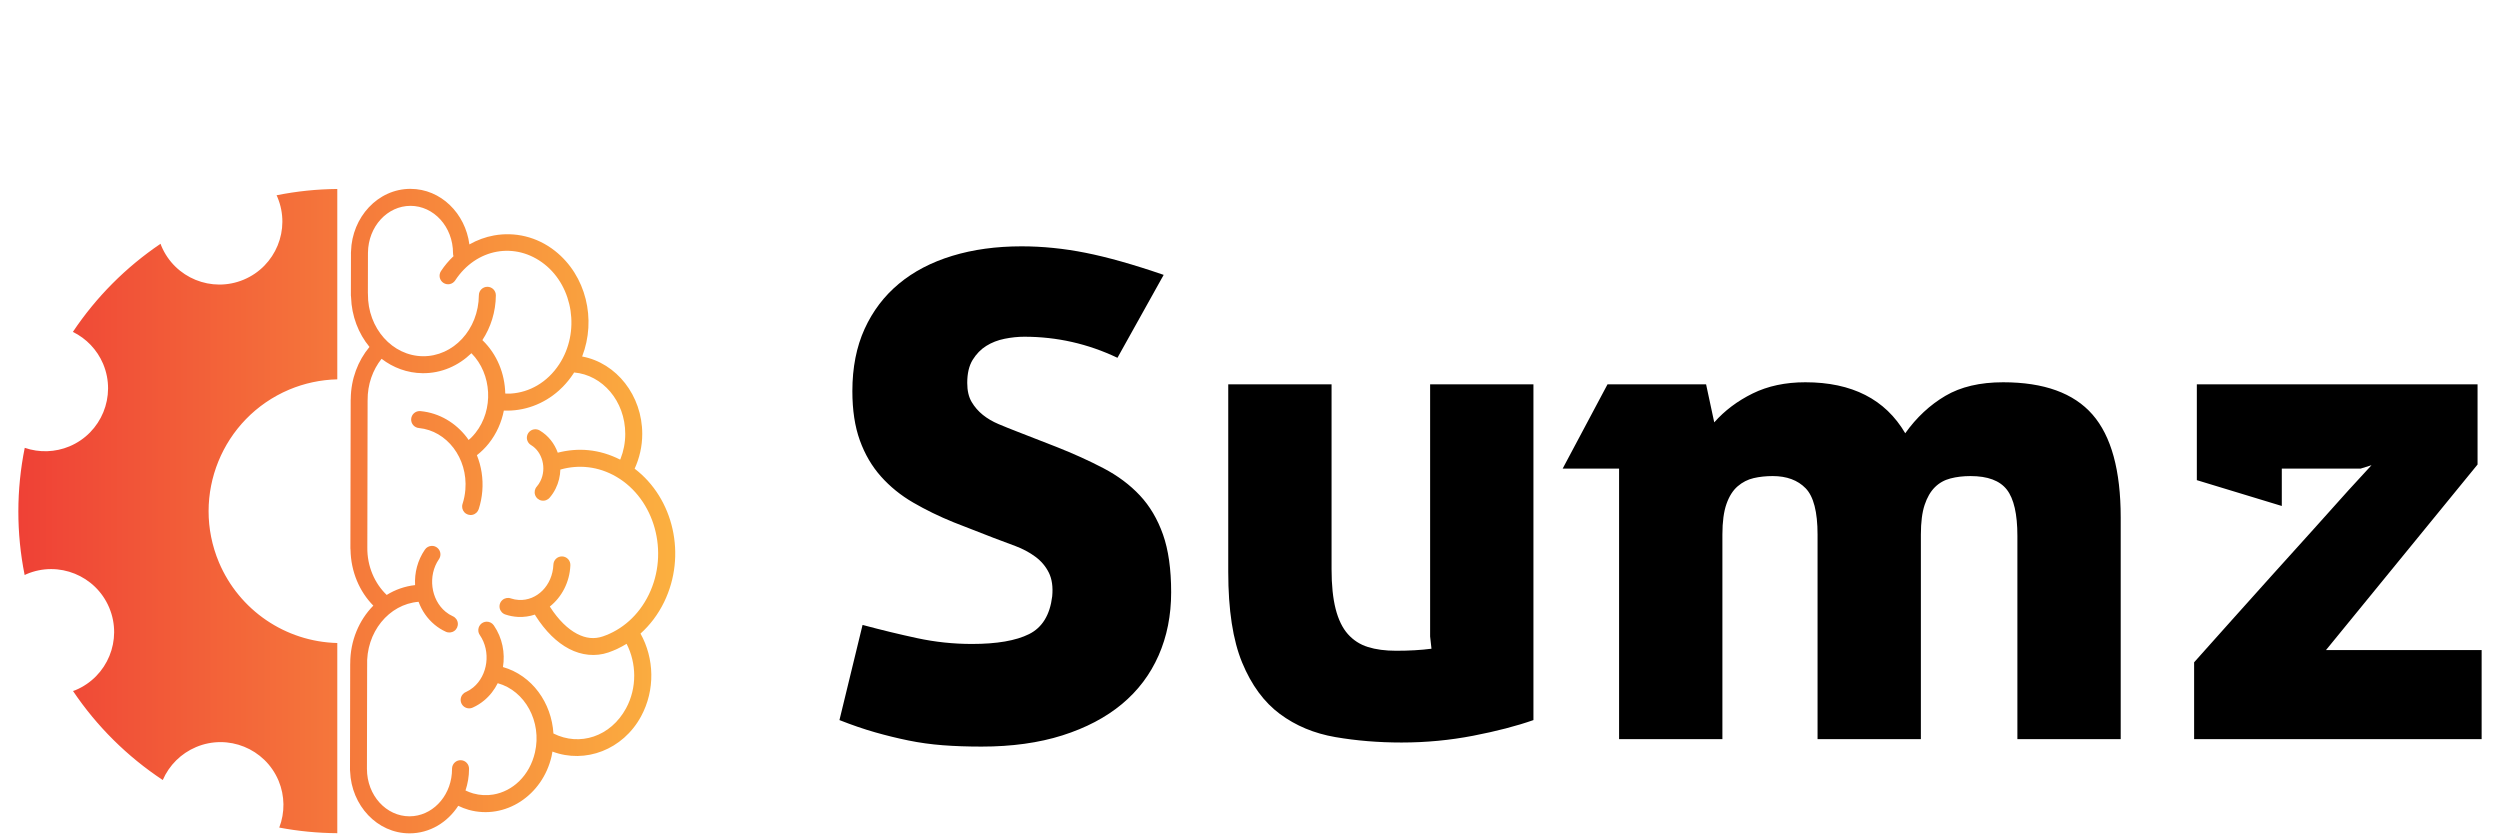
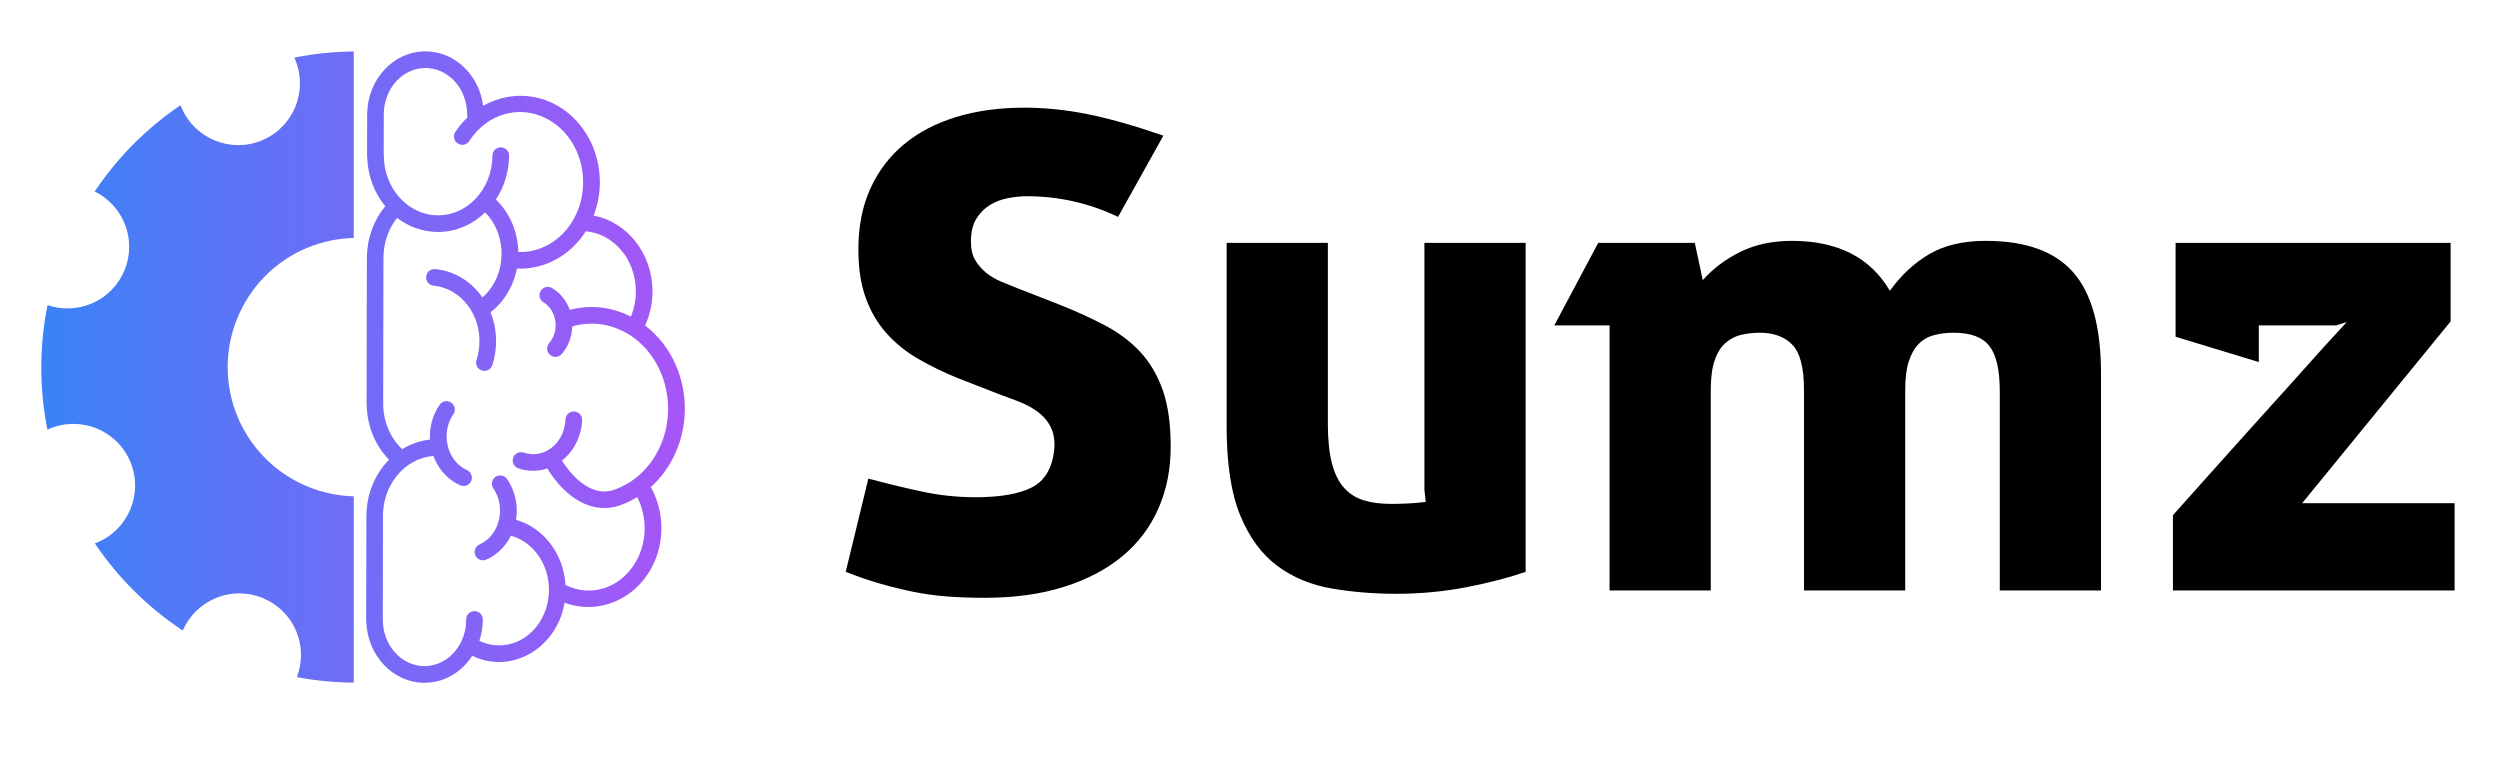
- <svg xmlns="http://www.w3.org/2000/svg" width="90" height="30" viewBox="0 0 300 101.491" class="css-1j8o68f" version="1.1" id="svg12">
-   <defs id="SvgjsDefs10989">
+ <svg xmlns="http://www.w3.org/2000/svg" viewBox="63.612 155.407 310.775 94.975">
+   <defs>
    <linearGradient id="SvgjsLinearGradient10994">
-       <stop id="SvgjsStop10995" stop-color="#ef4136" offset="0" />
-       <stop id="SvgjsStop10996" stop-color="#fbb040" offset="1" />
+       <stop id="SvgjsStop10995" offset="0.006" style="stop-color: rgb(59, 130, 246);" />
+       <stop id="SvgjsStop10996" offset="1" style="stop-color: rgb(168, 85, 247);" />
    </linearGradient>
  </defs>
-   <g id="SvgjsG10990" featurekey="hmhgWD-0" transform="matrix(0.827779,0,0,0.827779,-1.498085,20.44879)" fill="url(#SvgjsLinearGradient10994)">
-     <path d="m59.5 3.082c-4.795 0-8.602 4.16-8.746 9.193a1.25 1.25 0 0 0-0.01 0.16v0.051 0.002c-2.12e-4 0.027-0.004 0.053-0.004 0.08a1.25 1.25 0 0 0 0.004 0.125l-0.012 6.062a1.25 1.25 0 0 0 0.027 0.27 1.25 1.25 0 0 0 0 0.006c0.088 2.786 1.089 5.342 2.709 7.309-1.697 2.033-2.723 4.707-2.754 7.625a1.25 1.25 0 0 0-0.012 0.18l-0.041 21.643a1.25 1.25 0 0 0 0 0.008c-3.4e-5 0.003 3.3e-5 0.005 0 0.008v0.164a1.25 1.25 0 0 0 0.018 0.215 1.25 1.25 0 0 0 0 0.008c0.058 3.216 1.313 6.136 3.356 8.213-2.113 2.135-3.4 5.177-3.398 8.484v0.002a1.25 1.25 0 0 0-0.006 0.121l-0.029 15.393a1.25 1.25 0 0 0 0 0.014c0 0.002-1e-6 0.004 0 0.006v0.156a1.25 1.25 0 0 0 0.018 0.225c0.189 4.991 3.977 9.1 8.742 9.1 2.987 0 5.589-1.618 7.166-4.051 0.492 0.234 1 0.442 1.537 0.592 5.393 1.499 10.865-2.125 12.193-7.873 0.054-0.233 0.09-0.466 0.129-0.699 4.827 1.821 10.372-0.265 13.033-5.17 2.117-3.903 1.951-8.559-0.076-12.191 1.391-1.247 2.581-2.804 3.471-4.631 3.343-6.865 1.417-15.253-4.334-19.629 0.706-1.55 1.119-3.279 1.119-5.115 0-5.654-3.788-10.445-8.842-11.391 2.112-5.442 0.607-11.91-4.006-15.543-2.675-2.106-5.914-2.814-8.961-2.268-1.26 0.226-2.482 0.678-3.623 1.322-0.591-4.563-4.201-8.174-8.668-8.174zm-10.766 0.018a47.453 47.453 0 0 0-8.94 0.928l0.006 0.004 0.002 0.002a9.264 9.264 0 0 1 0.111 0.238l0.025 0.062a9.264 9.264 0 0 1-4.973 12.109 9.264 9.264 0 0 1-12.115-4.951 9.264 9.264 0 0 1-0.121-0.328 47.453 47.453 0 0 0-12.898 12.963 9.264 9.264 0 0 1 4.436 4.674l0.027 0.064a9.264 9.264 0 0 1-4.973 12.107 9.264 9.264 0 0 1-6.574 0.213 47.453 47.453 0 0 0-0.014 18.713 9.264 9.264 0 0 1 0.295-0.139 9.264 9.264 0 0 1 12.133 4.906l0.027 0.064a9.264 9.264 0 0 1-4.973 12.105 9.264 9.264 0 0 1-0.363 0.131 47.453 47.453 0 0 0 13.203 13.094 9.264 9.264 0 0 1 4.887-4.842 9.264 9.264 0 0 1 12.135 4.906l0.027 0.064a9.264 9.264 0 0 1 0.09 6.869 47.453 47.453 0 0 0 8.539 0.826v-27.98a19.424 19.424 0 0 1-17.408-11.857 19.424 19.424 0 0 1 10.332-25.426 19.424 19.424 0 0 1 7.076-1.51v-28.012zm10.766 2.482c3.407 0 6.262 3.053 6.262 6.986a1.25 1.25 0 0 0 0.068 0.422c-0.678 0.644-1.302 1.37-1.844 2.197a1.25 1.25 0 1 0 2.092 1.369c3.092-4.723 8.867-5.748 13.127-2.393 4.26 3.355 5.272 10.002 2.18 14.725-1.758 2.685-4.399 4.144-7.119 4.314-0.273 0.017-0.547 0.005-0.82-0.004-0.062-2.905-1.192-5.772-3.367-7.863 1.227-1.869 1.961-4.138 1.984-6.58a1.25 1.25 0 1 0-2.5-0.025c-0.048 5.084-3.788 9.027-8.244 8.977-4.457-0.051-8.126-4.082-8.078-9.166a1.25 1.25 0 0 0-0.004-0.125 1.25 1.25 0 0 0-0.004-0.025l0.01-5.293 0.002-0.613c0.041-3.892 2.873-6.902 6.256-6.902zm8.973 21.689c3.012 3.038 3.31 8.29 0.594 11.713-0.216 0.272-0.442 0.524-0.68 0.756-0.108 0.105-0.224 0.192-0.336 0.289-0.087-0.124-0.166-0.253-0.258-0.373-1.634-2.135-4.022-3.601-6.799-3.871a1.25 1.25 0 0 0-0.123-0.008 1.25 1.25 0 0 0-0.119 2.496c4.081 0.397 7.202 4.402 6.824 9.07-0.059 0.73-0.2 1.427-0.412 2.082a1.25 1.25 0 1 0 2.379 0.768c0.271-0.839 0.451-1.726 0.525-2.648 0.151-1.861-0.146-3.663-0.795-5.277 0.633-0.494 1.224-1.067 1.75-1.73 1.142-1.439 1.876-3.106 2.215-4.836 2.914 0.127 5.822-0.905 8.111-2.957 0.198-0.177 0.39-0.362 0.578-0.555 0.565-0.577 1.085-1.221 1.549-1.93 0.035-0.053 0.062-0.109 0.096-0.162 4.168 0.358 7.527 4.197 7.527 9.037 0 1.307-0.248 2.544-0.691 3.66-0.017 0.043-0.041 0.082-0.059 0.125-1.5-0.762-3.071-1.23-4.65-1.387-1.53-0.151-3.059-0.014-4.529 0.367-0.476-1.33-1.372-2.499-2.639-3.26a1.25 1.25 0 0 0-0.715-0.186 1.25 1.25 0 0 0-0.572 2.328c1.649 0.99 2.32 3.403 1.371 5.303-0.148 0.297-0.324 0.56-0.52 0.789a1.25 1.25 0 1 0 1.9 1.623c0.33-0.386 0.618-0.819 0.855-1.295 0.449-0.898 0.674-1.862 0.703-2.818 2.682-0.766 5.597-0.49 8.254 1.066 5.612 3.287 7.801 11.083 4.758 17.334-1.509 3.098-3.98 5.197-6.754 6.143-1.248 0.426-2.485 0.312-3.814-0.383s-2.721-2.014-3.977-3.977a1.25 1.25 0 0 0-0.02-0.029c1.752-1.386 2.922-3.583 3.025-6.059a1.25 1.25 0 0 0-1.215-1.318 1.25 1.25 0 0 0-1.283 1.215c-0.128 3.081-2.439 5.323-5.07 5.191-0.411-0.021-0.805-0.098-1.182-0.225a1.251 1.251 0 1 0-0.797 2.371c0.588 0.198 1.211 0.317 1.853 0.35 0.866 0.043 1.697-0.085 2.477-0.342a1.25 1.25 0 0 0 0.105 0.193c1.43 2.235 3.089 3.887 4.924 4.846 1.835 0.959 3.878 1.182 5.779 0.533 0.932-0.318 1.828-0.751 2.682-1.273 1.459 2.842 1.556 6.473-0.078 9.486-2.268 4.181-6.834 5.646-10.688 3.707-0.271-4.508-3.128-8.544-7.426-9.775 0.339-2.074-0.082-4.286-1.336-6.117a1.25 1.25 0 0 0-1.062-0.559 1.25 1.25 0 0 0-1.217 1.43 1.25 1.25 0 0 0 0.023 0.123 1.25 1.25 0 0 0 0.191 0.418c1.656 2.418 1.187 5.928-0.979 7.711-0.339 0.279-0.694 0.499-1.059 0.664a1.25 1.25 0 1 0 1.031 2.275c0.567-0.257 1.112-0.594 1.617-1.01 0.868-0.715 1.54-1.593 2.023-2.559a1.25 1.25 0 0 0 0.023 0.008c3.983 1.107 6.501 5.648 5.453 10.184-0.786 3.401-3.263 5.713-6.133 6.189-0.239 0.04-0.481 0.068-0.725 0.082-0.488 0.028-0.985 0.001-1.482-0.08-0.249-0.041-0.497-0.095-0.746-0.164-0.395-0.11-0.768-0.263-1.131-0.436 0.331-1 0.52-2.07 0.52-3.184a1.25 1.25 0 0 0-2.498-0.088 1.25 1.25 0 0 0-0.002 0.088c0 3.688-2.51 6.601-5.631 6.951-0.208 0.023-0.418 0.035-0.631 0.035-3.405 0-6.257-3.05-6.26-6.981-1e-6 -0.002 0-0.004 0-0.006l0.029-14.947a1.25 1.25 0 0 0 0.002-0.154c-0.216-5 3.212-9.125 7.566-9.473 0.477 1.292 1.27 2.471 2.379 3.385 0.505 0.416 1.048 0.755 1.615 1.012a1.25 1.25 0 1 0 1.031-2.277c-0.365-0.165-0.72-0.385-1.059-0.664-2.165-1.783-2.634-5.293-0.979-7.711a1.25 1.25 0 0 0-1.041-1.971 1.25 1.25 0 0 0-1.022 0.559c-1.073 1.567-1.537 3.412-1.438 5.211-1.517 0.169-2.928 0.674-4.176 1.447-1.756-1.68-2.887-4.186-2.85-7.004l0.02-10.695 0.021-10.838a1.25 1.25 0 0 0 0.002-0.1c-0.022-2.354 0.765-4.493 2.053-6.107 1.701 1.308 3.773 2.093 6.031 2.119 2.771 0.032 5.28-1.095 7.184-2.936z" id="path6" />
-   </g>
-   <g id="SvgjsG10991" featurekey="1RRcwp-0" transform="matrix(4.139081,0,0,4.139081,97.59891,7.235049)" fill="#000000">
-     <path d="M3.94 13.62 c-0.427 -0.173 -0.823 -0.367 -1.19 -0.58 s-0.683 -0.47 -0.95 -0.77 s-0.473 -0.653 -0.62 -1.06 s-0.22 -0.89 -0.22 -1.45 c0 -0.693 0.12 -1.303 0.36 -1.83 s0.577 -0.97 1.01 -1.33 s0.957 -0.633 1.57 -0.82 s1.293 -0.28 2.04 -0.28 c0.613 0 1.24 0.063 1.88 0.19 s1.407 0.343 2.3 0.65 l-1.36 2.44 c-0.867 -0.413 -1.78 -0.62 -2.74 -0.62 c-0.187 0 -0.38 0.02 -0.58 0.06 s-0.38 0.11 -0.54 0.21 s-0.293 0.237 -0.4 0.41 s-0.16 0.4 -0.16 0.68 c0 0.227 0.043 0.413 0.13 0.56 s0.197 0.273 0.33 0.38 s0.287 0.197 0.46 0.27 s0.347 0.143 0.52 0.21 l1.18 0.46 c0.507 0.2 0.97 0.41 1.39 0.63 s0.777 0.487 1.07 0.8 s0.52 0.697 0.68 1.15 s0.24 1.02 0.24 1.7 s-0.123 1.3 -0.37 1.86 s-0.607 1.037 -1.08 1.43 s-1.057 0.7 -1.75 0.92 s-1.487 0.33 -2.38 0.33 c-0.413 0 -0.793 -0.013 -1.14 -0.04 s-0.683 -0.073 -1.01 -0.14 s-0.653 -0.147 -0.98 -0.24 s-0.677 -0.213 -1.05 -0.36 l0.68 -2.8 c0.547 0.147 1.083 0.277 1.61 0.39 s1.063 0.17 1.61 0.17 c0.733 0 1.293 -0.097 1.68 -0.29 s0.613 -0.563 0.68 -1.11 c0.027 -0.28 -0.007 -0.513 -0.1 -0.7 s-0.227 -0.343 -0.4 -0.47 s-0.367 -0.23 -0.58 -0.31 l-0.64 -0.24 z M12.02 9.56 l3.04 -0 l0 5.44 c0 0.467 0.04 0.857 0.12 1.17 s0.2 0.56 0.36 0.74 s0.357 0.307 0.59 0.38 s0.51 0.11 0.83 0.11 c0.387 0 0.733 -0.02 1.04 -0.06 l-0.04 -0.36 l0 -7.42 l3.04 0 l0 9.88 c-0.493 0.173 -1.083 0.327 -1.77 0.46 s-1.39 0.2 -2.11 0.2 c-0.68 0 -1.33 -0.053 -1.95 -0.16 s-1.163 -0.333 -1.63 -0.68 s-0.837 -0.85 -1.11 -1.51 s-0.41 -1.55 -0.41 -2.67 l0 -5.52 z M23.52 12.04 l-1.66 0 l1.32 -2.48 l2.9 0 l0.24 1.12 c0.307 -0.347 0.683 -0.63 1.13 -0.85 s0.963 -0.33 1.55 -0.33 c1.373 0 2.353 0.5 2.94 1.5 c0.333 -0.467 0.727 -0.833 1.18 -1.1 s1.02 -0.4 1.7 -0.4 c1.2 0 2.077 0.317 2.63 0.95 s0.83 1.643 0.83 3.03 l0 6.52 l-3.04 0 l0 -5.98 c0 -0.64 -0.103 -1.093 -0.31 -1.36 s-0.563 -0.4 -1.07 -0.4 c-0.213 0 -0.41 0.023 -0.59 0.07 s-0.333 0.133 -0.46 0.26 s-0.227 0.3 -0.3 0.52 s-0.11 0.51 -0.11 0.87 l0 6.02 l-3.04 0 l0 -6.02 c0 -0.667 -0.117 -1.12 -0.35 -1.36 s-0.557 -0.36 -0.97 -0.36 c-0.2 0 -0.387 0.02 -0.56 0.06 s-0.33 0.12 -0.47 0.24 s-0.25 0.293 -0.33 0.52 s-0.12 0.527 -0.12 0.9 l0 6.02 l-3.04 0 l0 -7.96 z M44.32 17.38 l4.58 0 l0 2.62 l-8.46 0 l0 -2.26 l0.33 -0.37 l0.84 -0.94 l1.13 -1.26 l1.2 -1.33 l1.04 -1.16 l0.68 -0.74 l-0.32 0.1 l-2.32 0 l0 1.1 l-2.5 -0.76 l0 -2.82 l8.26 0 l0 2.36 z" id="path9" />
+   <g id="SvgjsG10990" featurekey="hmhgWD-0" transform="matrix(0.827779, 0, 0, 0.827779, 208.5019, 221.0849)" fill="url(#SvgjsLinearGradient10994)">
+     <g id="g-1" featurekey="hmhgWD-0" transform="matrix(1, 0, 0, 1, -170.6439, -74.71195)" fill="url(#SvgjsLinearGradient10994)">
+       <path d="m59.5 3.082c-4.795 0-8.602 4.16-8.746 9.193a1.25 1.25 0 0 0-0.01 0.16v0.051 0.002c-2.12e-4 0.027-0.004 0.053-0.004 0.08a1.25 1.25 0 0 0 0.004 0.125l-0.012 6.062a1.25 1.25 0 0 0 0.027 0.27 1.25 1.25 0 0 0 0 0.006c0.088 2.786 1.089 5.342 2.709 7.309-1.697 2.033-2.723 4.707-2.754 7.625a1.25 1.25 0 0 0-0.012 0.18l-0.041 21.643a1.25 1.25 0 0 0 0 0.008c-3.4e-5 0.003 3.3e-5 0.005 0 0.008v0.164a1.25 1.25 0 0 0 0.018 0.215 1.25 1.25 0 0 0 0 0.008c0.058 3.216 1.313 6.136 3.356 8.213-2.113 2.135-3.4 5.177-3.398 8.484v0.002a1.25 1.25 0 0 0-0.006 0.121l-0.029 15.393a1.25 1.25 0 0 0 0 0.014c0 0.002-1e-6 0.004 0 0.006v0.156a1.25 1.25 0 0 0 0.018 0.225c0.189 4.991 3.977 9.1 8.742 9.1 2.987 0 5.589-1.618 7.166-4.051 0.492 0.234 1 0.442 1.537 0.592 5.393 1.499 10.865-2.125 12.193-7.873 0.054-0.233 0.09-0.466 0.129-0.699 4.827 1.821 10.372-0.265 13.033-5.17 2.117-3.903 1.951-8.559-0.076-12.191 1.391-1.247 2.581-2.804 3.471-4.631 3.343-6.865 1.417-15.253-4.334-19.629 0.706-1.55 1.119-3.279 1.119-5.115 0-5.654-3.788-10.445-8.842-11.391 2.112-5.442 0.607-11.91-4.006-15.543-2.675-2.106-5.914-2.814-8.961-2.268-1.26 0.226-2.482 0.678-3.623 1.322-0.591-4.563-4.201-8.174-8.668-8.174zm-10.766 0.018a47.453 47.453 0 0 0-8.94 0.928l0.006 0.004 0.002 0.002a9.264 9.264 0 0 1 0.111 0.238l0.025 0.062a9.264 9.264 0 0 1-4.973 12.109 9.264 9.264 0 0 1-12.115-4.951 9.264 9.264 0 0 1-0.121-0.328 47.453 47.453 0 0 0-12.898 12.963 9.264 9.264 0 0 1 4.436 4.674l0.027 0.064a9.264 9.264 0 0 1-4.973 12.107 9.264 9.264 0 0 1-6.574 0.213 47.453 47.453 0 0 0-0.014 18.713 9.264 9.264 0 0 1 0.295-0.139 9.264 9.264 0 0 1 12.133 4.906l0.027 0.064a9.264 9.264 0 0 1-4.973 12.105 9.264 9.264 0 0 1-0.363 0.131 47.453 47.453 0 0 0 13.203 13.094 9.264 9.264 0 0 1 4.887-4.842 9.264 9.264 0 0 1 12.135 4.906l0.027 0.064a9.264 9.264 0 0 1 0.09 6.869 47.453 47.453 0 0 0 8.539 0.826v-27.98a19.424 19.424 0 0 1-17.408-11.857 19.424 19.424 0 0 1 10.332-25.426 19.424 19.424 0 0 1 7.076-1.51v-28.012zm10.766 2.482c3.407 0 6.262 3.053 6.262 6.986a1.25 1.25 0 0 0 0.068 0.422c-0.678 0.644-1.302 1.37-1.844 2.197a1.25 1.25 0 1 0 2.092 1.369c3.092-4.723 8.867-5.748 13.127-2.393 4.26 3.355 5.272 10.002 2.18 14.725-1.758 2.685-4.399 4.144-7.119 4.314-0.273 0.017-0.547 0.005-0.82-0.004-0.062-2.905-1.192-5.772-3.367-7.863 1.227-1.869 1.961-4.138 1.984-6.58a1.25 1.25 0 1 0-2.5-0.025c-0.048 5.084-3.788 9.027-8.244 8.977-4.457-0.051-8.126-4.082-8.078-9.166a1.25 1.25 0 0 0-0.004-0.125 1.25 1.25 0 0 0-0.004-0.025l0.01-5.293 0.002-0.613c0.041-3.892 2.873-6.902 6.256-6.902zm8.973 21.689c3.012 3.038 3.31 8.29 0.594 11.713-0.216 0.272-0.442 0.524-0.68 0.756-0.108 0.105-0.224 0.192-0.336 0.289-0.087-0.124-0.166-0.253-0.258-0.373-1.634-2.135-4.022-3.601-6.799-3.871a1.25 1.25 0 0 0-0.123-0.008 1.25 1.25 0 0 0-0.119 2.496c4.081 0.397 7.202 4.402 6.824 9.07-0.059 0.73-0.2 1.427-0.412 2.082a1.25 1.25 0 1 0 2.379 0.768c0.271-0.839 0.451-1.726 0.525-2.648 0.151-1.861-0.146-3.663-0.795-5.277 0.633-0.494 1.224-1.067 1.75-1.73 1.142-1.439 1.876-3.106 2.215-4.836 2.914 0.127 5.822-0.905 8.111-2.957 0.198-0.177 0.39-0.362 0.578-0.555 0.565-0.577 1.085-1.221 1.549-1.93 0.035-0.053 0.062-0.109 0.096-0.162 4.168 0.358 7.527 4.197 7.527 9.037 0 1.307-0.248 2.544-0.691 3.66-0.017 0.043-0.041 0.082-0.059 0.125-1.5-0.762-3.071-1.23-4.65-1.387-1.53-0.151-3.059-0.014-4.529 0.367-0.476-1.33-1.372-2.499-2.639-3.26a1.25 1.25 0 0 0-0.715-0.186 1.25 1.25 0 0 0-0.572 2.328c1.649 0.99 2.32 3.403 1.371 5.303-0.148 0.297-0.324 0.56-0.52 0.789a1.25 1.25 0 1 0 1.9 1.623c0.33-0.386 0.618-0.819 0.855-1.295 0.449-0.898 0.674-1.862 0.703-2.818 2.682-0.766 5.597-0.49 8.254 1.066 5.612 3.287 7.801 11.083 4.758 17.334-1.509 3.098-3.98 5.197-6.754 6.143-1.248 0.426-2.485 0.312-3.814-0.383s-2.721-2.014-3.977-3.977a1.25 1.25 0 0 0-0.02-0.029c1.752-1.386 2.922-3.583 3.025-6.059a1.25 1.25 0 0 0-1.215-1.318 1.25 1.25 0 0 0-1.283 1.215c-0.128 3.081-2.439 5.323-5.07 5.191-0.411-0.021-0.805-0.098-1.182-0.225a1.251 1.251 0 1 0-0.797 2.371c0.588 0.198 1.211 0.317 1.853 0.35 0.866 0.043 1.697-0.085 2.477-0.342a1.25 1.25 0 0 0 0.105 0.193c1.43 2.235 3.089 3.887 4.924 4.846 1.835 0.959 3.878 1.182 5.779 0.533 0.932-0.318 1.828-0.751 2.682-1.273 1.459 2.842 1.556 6.473-0.078 9.486-2.268 4.181-6.834 5.646-10.688 3.707-0.271-4.508-3.128-8.544-7.426-9.775 0.339-2.074-0.082-4.286-1.336-6.117a1.25 1.25 0 0 0-1.062-0.559 1.25 1.25 0 0 0-1.217 1.43 1.25 1.25 0 0 0 0.023 0.123 1.25 1.25 0 0 0 0.191 0.418c1.656 2.418 1.187 5.928-0.979 7.711-0.339 0.279-0.694 0.499-1.059 0.664a1.25 1.25 0 1 0 1.031 2.275c0.567-0.257 1.112-0.594 1.617-1.01 0.868-0.715 1.54-1.593 2.023-2.559a1.25 1.25 0 0 0 0.023 0.008c3.983 1.107 6.501 5.648 5.453 10.184-0.786 3.401-3.263 5.713-6.133 6.189-0.239 0.04-0.481 0.068-0.725 0.082-0.488 0.028-0.985 0.001-1.482-0.08-0.249-0.041-0.497-0.095-0.746-0.164-0.395-0.11-0.768-0.263-1.131-0.436 0.331-1 0.52-2.07 0.52-3.184a1.25 1.25 0 0 0-2.498-0.088 1.25 1.25 0 0 0-0.002 0.088c0 3.688-2.51 6.601-5.631 6.951-0.208 0.023-0.418 0.035-0.631 0.035-3.405 0-6.257-3.05-6.26-6.981-1e-6 -0.002 0-0.004 0-0.006l0.029-14.947a1.25 1.25 0 0 0 0.002-0.154c-0.216-5 3.212-9.125 7.566-9.473 0.477 1.292 1.27 2.471 2.379 3.385 0.505 0.416 1.048 0.755 1.615 1.012a1.25 1.25 0 1 0 1.031-2.277c-0.365-0.165-0.72-0.385-1.059-0.664-2.165-1.783-2.634-5.293-0.979-7.711a1.25 1.25 0 0 0-1.041-1.971 1.25 1.25 0 0 0-1.022 0.559c-1.073 1.567-1.537 3.412-1.438 5.211-1.517 0.169-2.928 0.674-4.176 1.447-1.756-1.68-2.887-4.186-2.85-7.004l0.02-10.695 0.021-10.838a1.25 1.25 0 0 0 0.002-0.1c-0.022-2.354 0.765-4.493 2.053-6.107 1.701 1.308 3.773 2.093 6.031 2.119 2.771 0.032 5.28-1.095 7.184-2.936z" id="path6" />
+     </g>
+     <g id="SvgjsG10991" featurekey="1RRcwp-0" transform="matrix(5.000225, 0, 0, 5.000225, -50.92962, -90.67484)" fill="#000000">
+       <path d="M3.94 13.62 c-0.427 -0.173 -0.823 -0.367 -1.19 -0.58 s-0.683 -0.47 -0.95 -0.77 s-0.473 -0.653 -0.62 -1.06 s-0.22 -0.89 -0.22 -1.45 c0 -0.693 0.12 -1.303 0.36 -1.83 s0.577 -0.97 1.01 -1.33 s0.957 -0.633 1.57 -0.82 s1.293 -0.28 2.04 -0.28 c0.613 0 1.24 0.063 1.88 0.19 s1.407 0.343 2.3 0.65 l-1.36 2.44 c-0.867 -0.413 -1.78 -0.62 -2.74 -0.62 c-0.187 0 -0.38 0.02 -0.58 0.06 s-0.38 0.11 -0.54 0.21 s-0.293 0.237 -0.4 0.41 s-0.16 0.4 -0.16 0.68 c0 0.227 0.043 0.413 0.13 0.56 s0.197 0.273 0.33 0.38 s0.287 0.197 0.46 0.27 s0.347 0.143 0.52 0.21 l1.18 0.46 c0.507 0.2 0.97 0.41 1.39 0.63 s0.777 0.487 1.07 0.8 s0.52 0.697 0.68 1.15 s0.24 1.02 0.24 1.7 s-0.123 1.3 -0.37 1.86 s-0.607 1.037 -1.08 1.43 s-1.057 0.7 -1.75 0.92 s-1.487 0.33 -2.38 0.33 c-0.413 0 -0.793 -0.013 -1.14 -0.04 s-0.683 -0.073 -1.01 -0.14 s-0.653 -0.147 -0.98 -0.24 s-0.677 -0.213 -1.05 -0.36 l0.68 -2.8 c0.547 0.147 1.083 0.277 1.61 0.39 s1.063 0.17 1.61 0.17 c0.733 0 1.293 -0.097 1.68 -0.29 s0.613 -0.563 0.68 -1.11 c0.027 -0.28 -0.007 -0.513 -0.1 -0.7 s-0.227 -0.343 -0.4 -0.47 s-0.367 -0.23 -0.58 -0.31 l-0.64 -0.24 z M12.02 9.56 l3.04 -0 l0 5.44 c0 0.467 0.04 0.857 0.12 1.17 s0.2 0.56 0.36 0.74 s0.357 0.307 0.59 0.38 s0.51 0.11 0.83 0.11 c0.387 0 0.733 -0.02 1.04 -0.06 l-0.04 -0.36 l0 -7.42 l3.04 0 l0 9.88 c-0.493 0.173 -1.083 0.327 -1.77 0.46 s-1.39 0.2 -2.11 0.2 c-0.68 0 -1.33 -0.053 -1.95 -0.16 s-1.163 -0.333 -1.63 -0.68 s-0.837 -0.85 -1.11 -1.51 s-0.41 -1.55 -0.41 -2.67 l0 -5.52 z M23.52 12.04 l-1.66 0 l1.32 -2.48 l2.9 0 l0.24 1.12 c0.307 -0.347 0.683 -0.63 1.13 -0.85 s0.963 -0.33 1.55 -0.33 c1.373 0 2.353 0.5 2.94 1.5 c0.333 -0.467 0.727 -0.833 1.18 -1.1 s1.02 -0.4 1.7 -0.4 c1.2 0 2.077 0.317 2.63 0.95 s0.83 1.643 0.83 3.03 l0 6.52 l-3.04 0 l0 -5.98 c0 -0.64 -0.103 -1.093 -0.31 -1.36 s-0.563 -0.4 -1.07 -0.4 c-0.213 0 -0.41 0.023 -0.59 0.07 s-0.333 0.133 -0.46 0.26 s-0.227 0.3 -0.3 0.52 s-0.11 0.51 -0.11 0.87 l0 6.02 l-3.04 0 l0 -6.02 c0 -0.667 -0.117 -1.12 -0.35 -1.36 s-0.557 -0.36 -0.97 -0.36 c-0.2 0 -0.387 0.02 -0.56 0.06 s-0.33 0.12 -0.47 0.24 s-0.25 0.293 -0.33 0.52 s-0.12 0.527 -0.12 0.9 l0 6.02 l-3.04 0 l0 -7.96 z M44.32 17.38 l4.58 0 l0 2.62 l-8.46 0 l0 -2.26 l0.33 -0.37 l0.84 -0.94 l1.13 -1.26 l1.2 -1.33 l1.04 -1.16 l0.68 -0.74 l-0.32 0.1 l-2.32 0 l0 1.1 l-2.5 -0.76 l0 -2.82 l8.26 0 l0 2.36 z" id="path9" />
+     </g>
  </g>
</svg>
